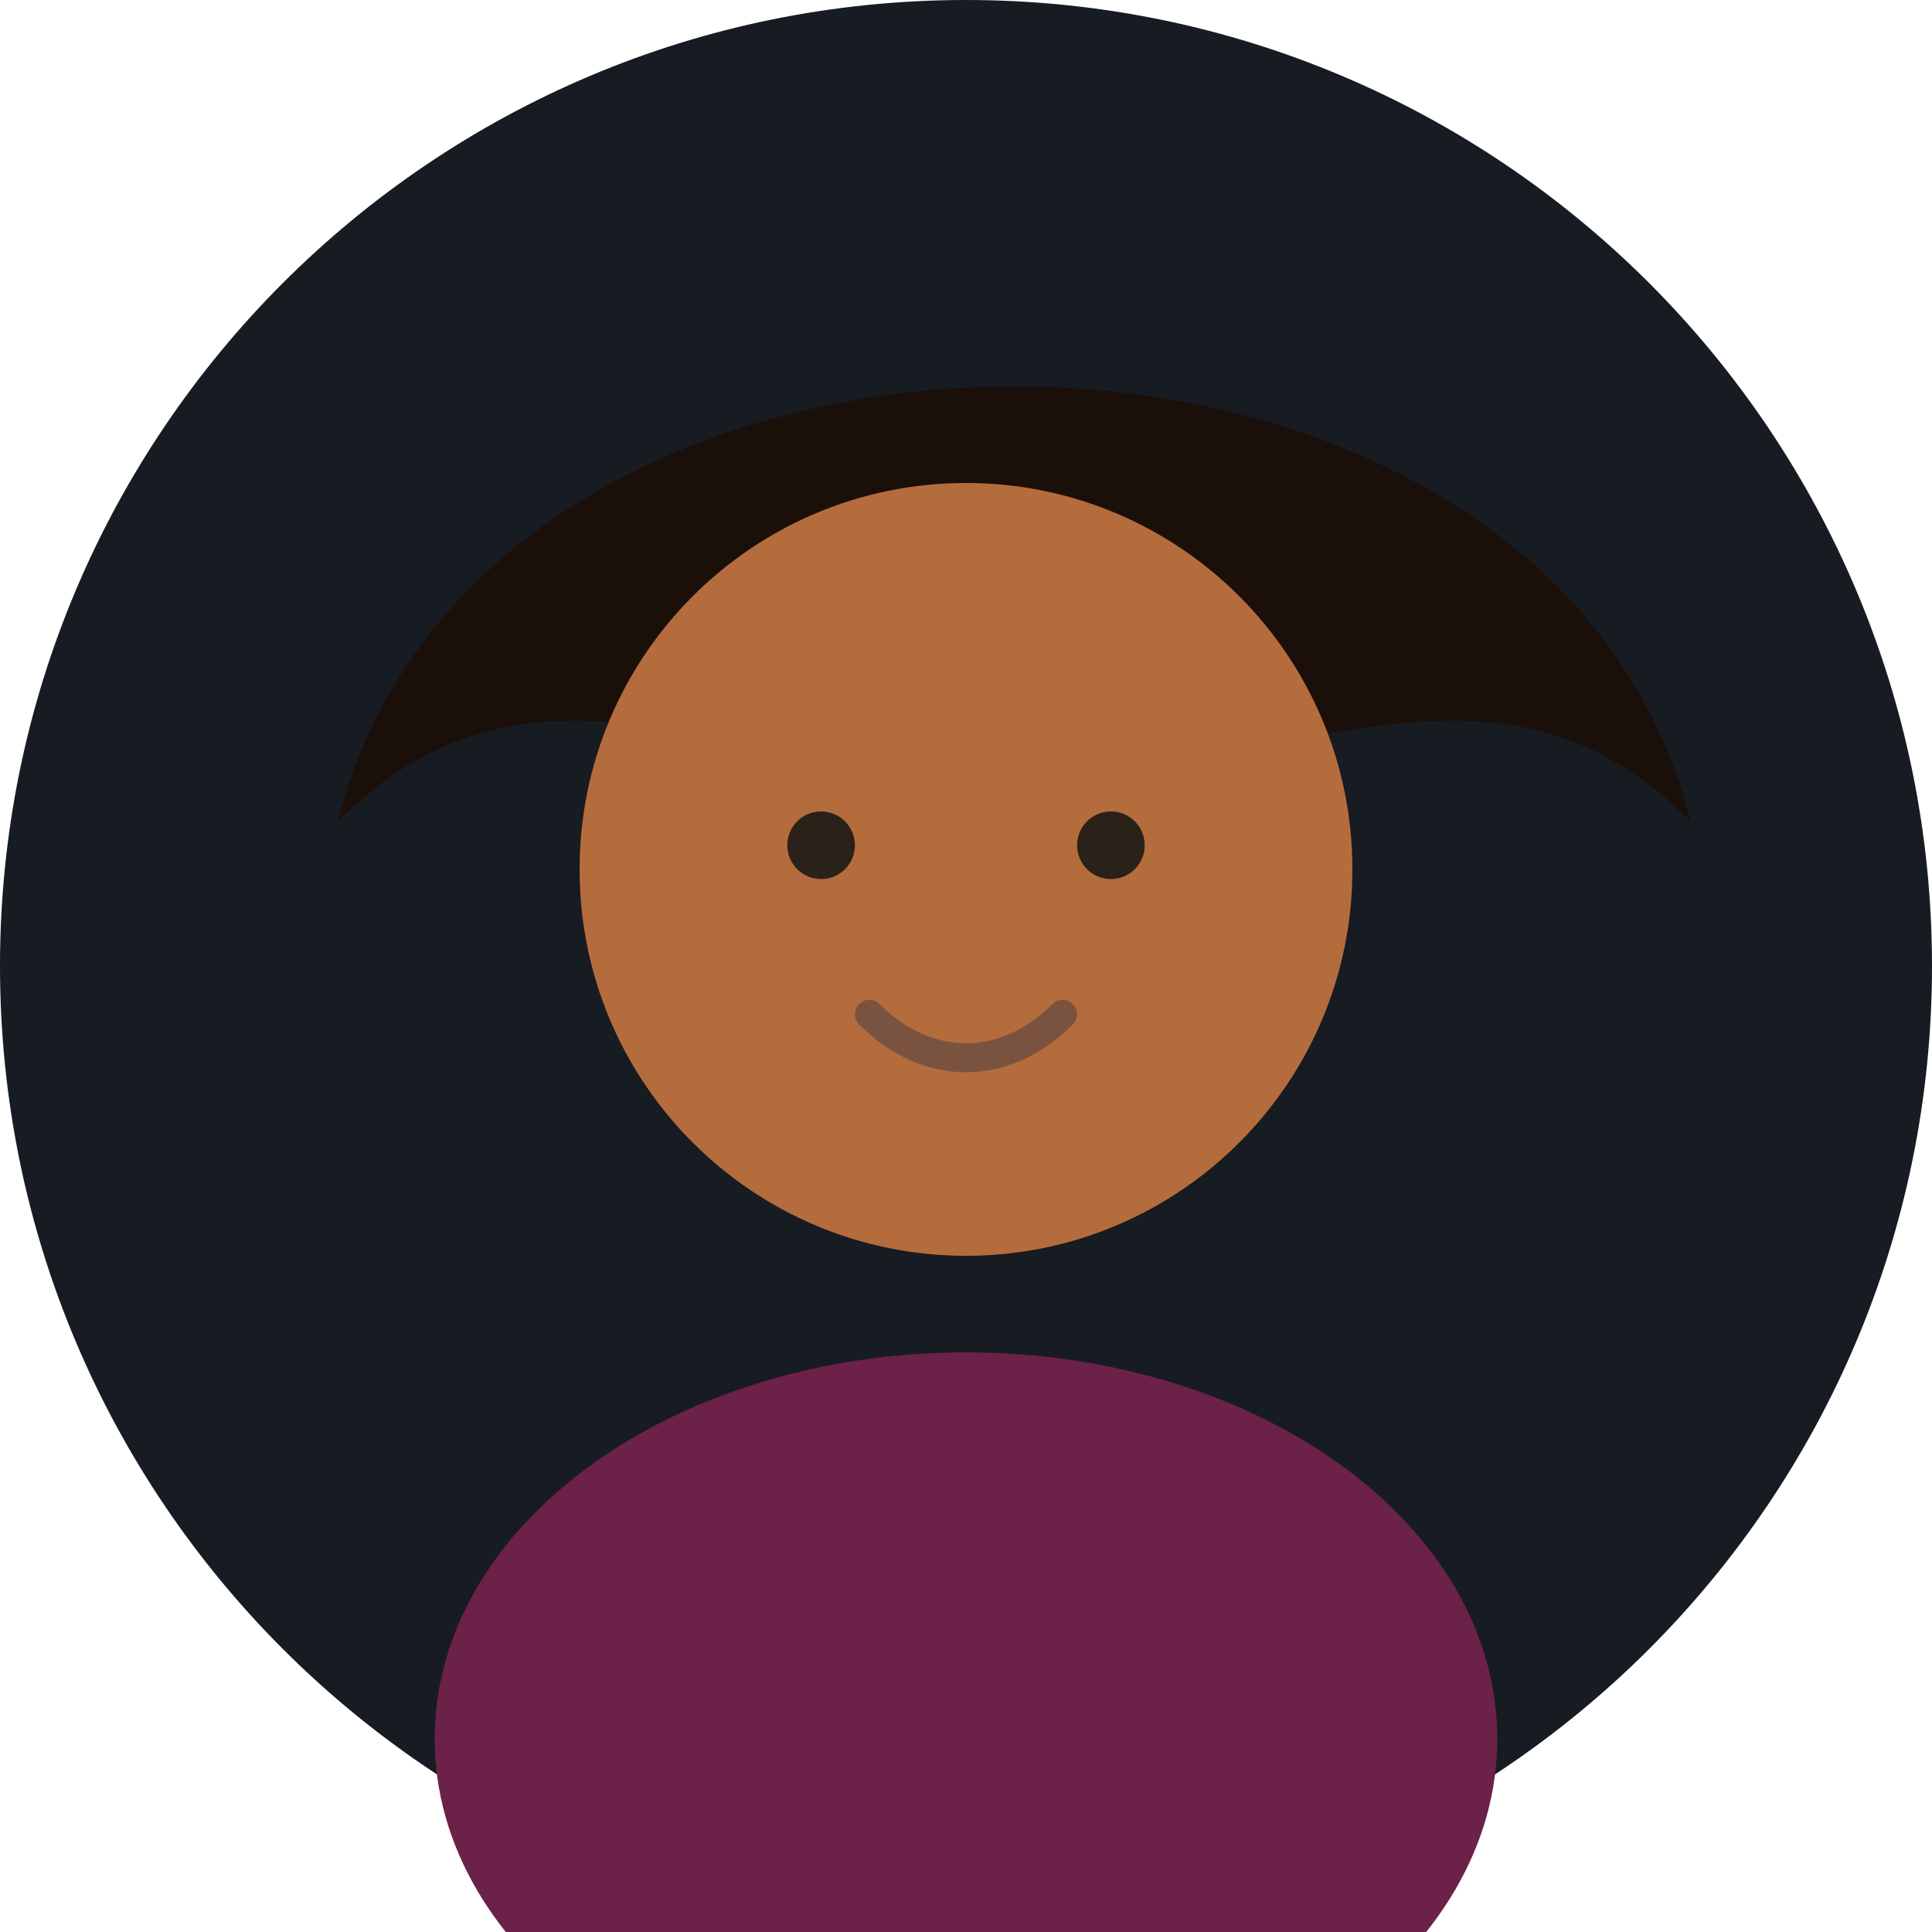
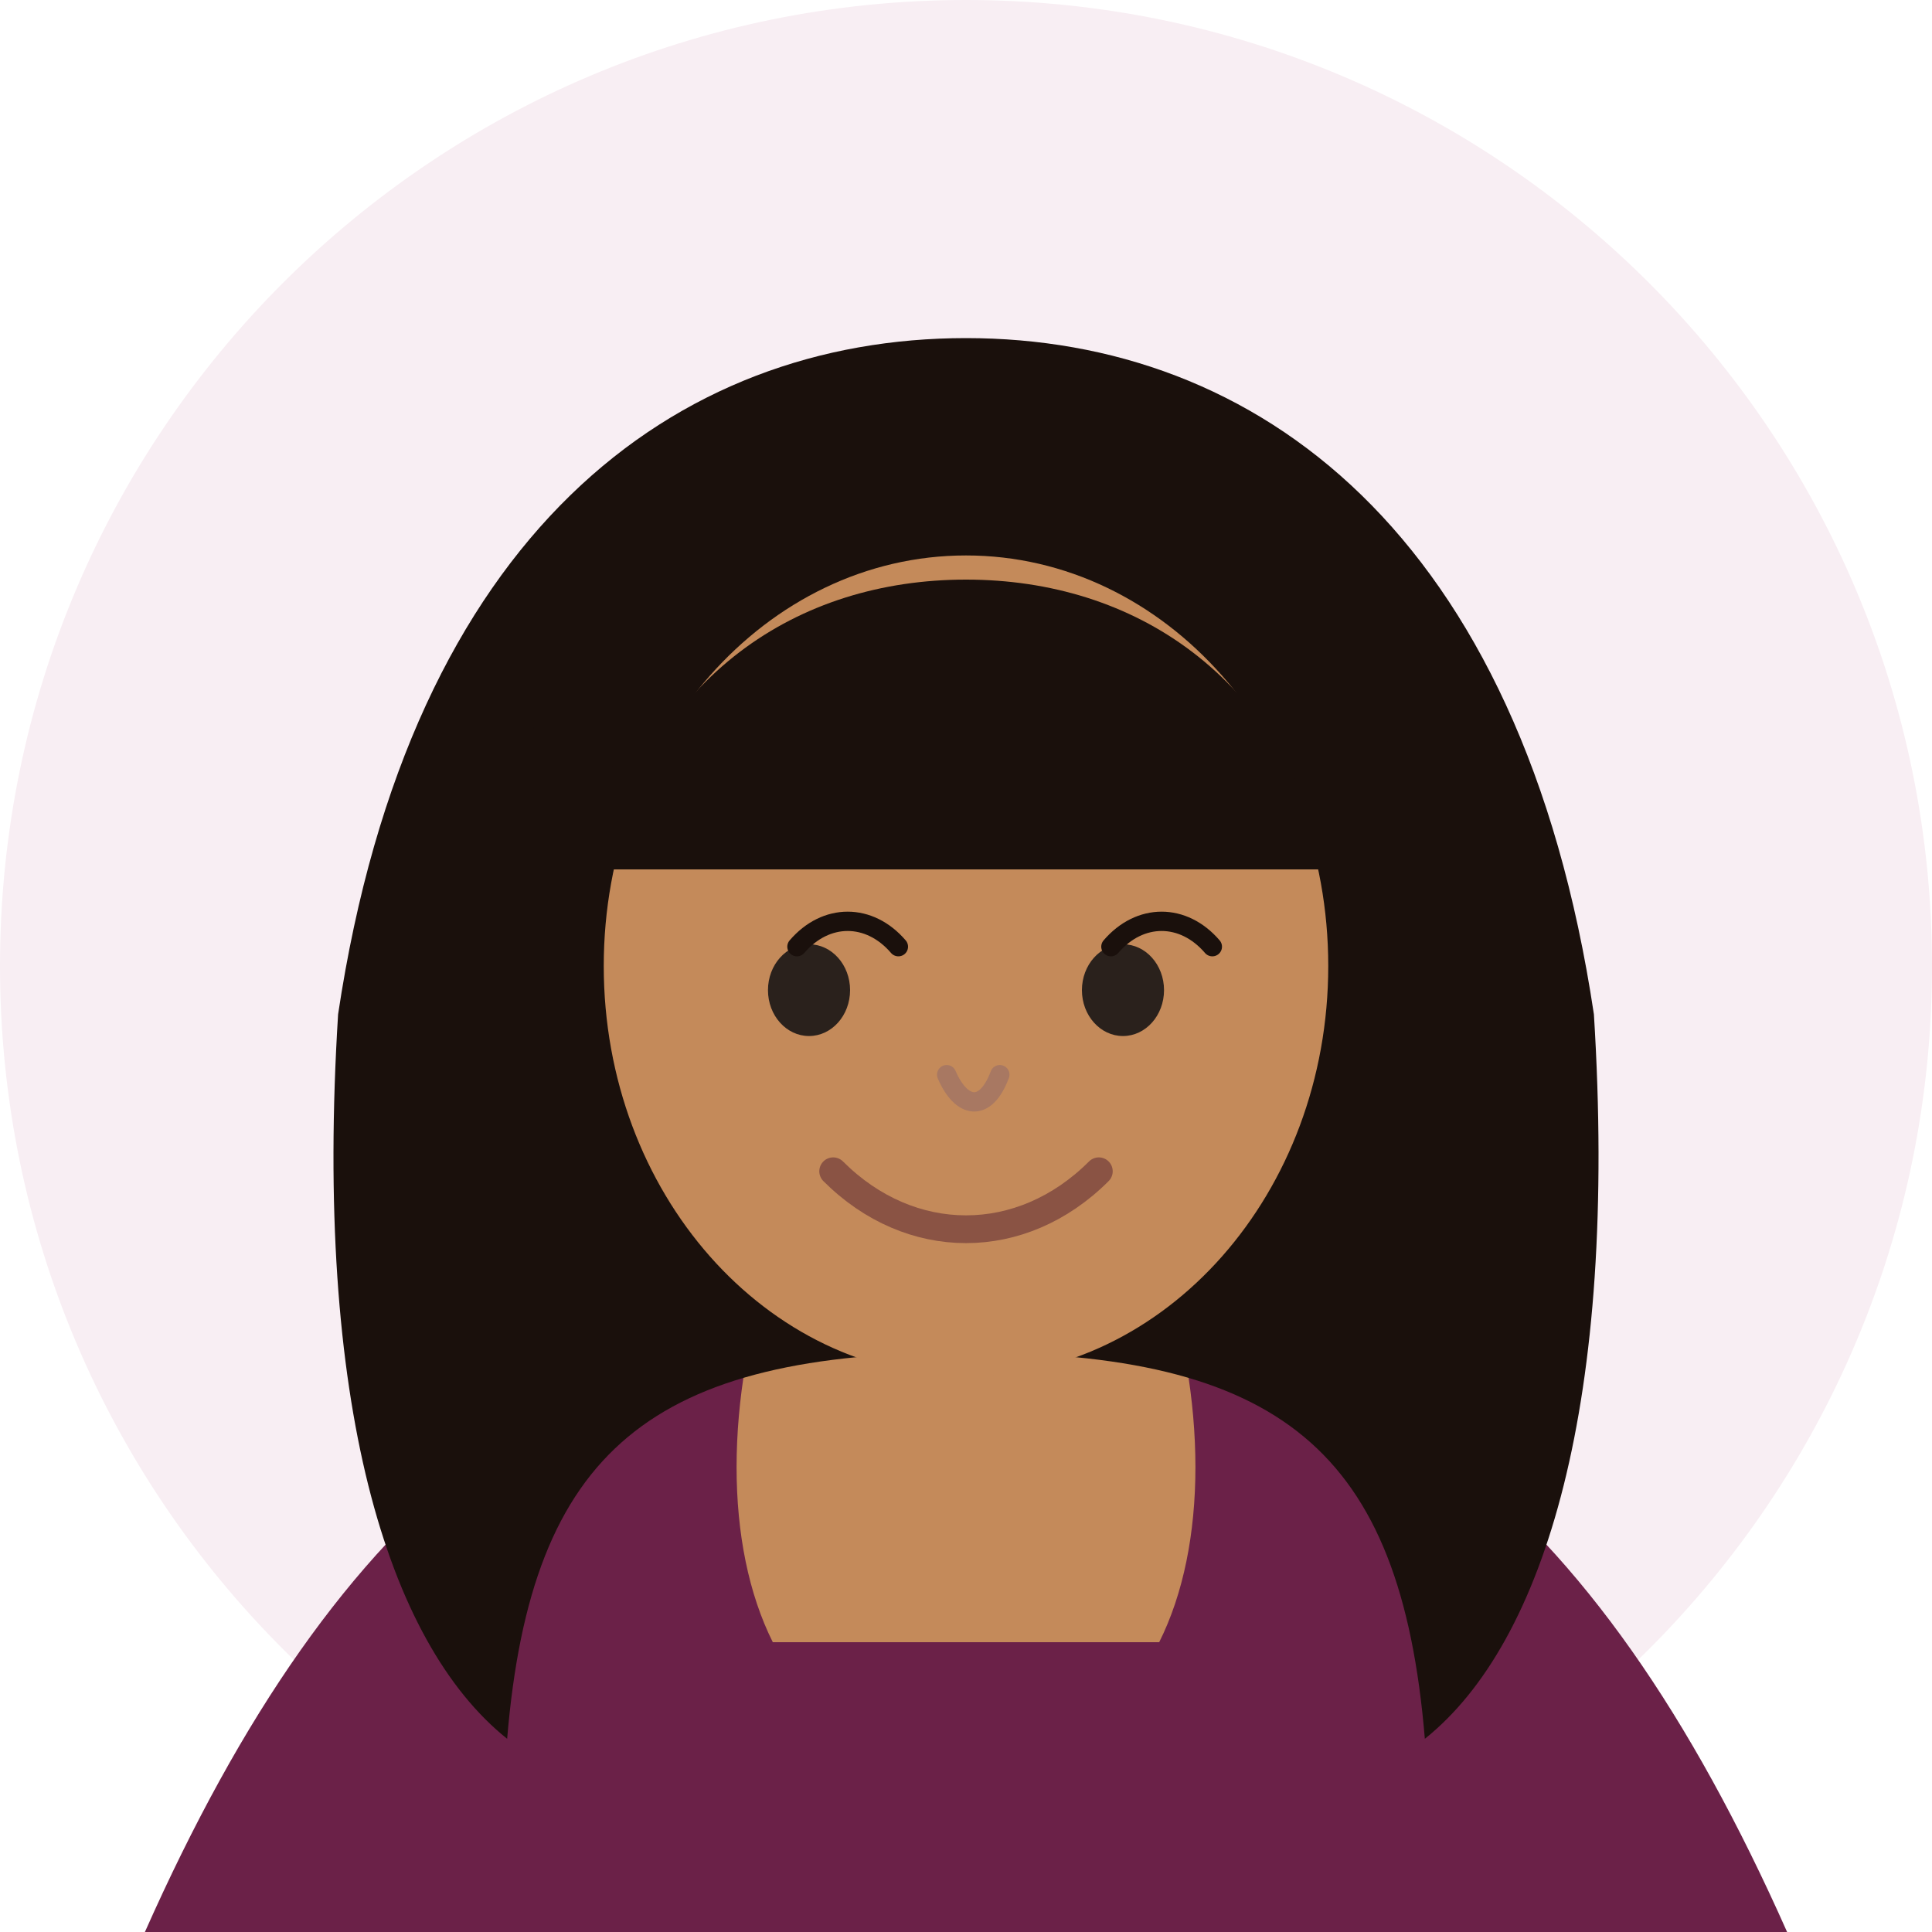
<svg xmlns="http://www.w3.org/2000/svg" viewBox="0 0 80 80">
-   <rect width="80" height="80" rx="40" fill="#171b22" />
-   <path d="M14 34c6-24 50-24 56 0-8-8-16-2-28-2s-20-6-28 2z" fill="#1b0f0a" />
-   <circle cx="40" cy="36" r="16" fill="#b56c3c" />
-   <ellipse cx="40" cy="72" rx="22" ry="16" fill="#6b2148" />
-   <circle cx="34" cy="35" r="1.4" fill="#2a2118" />
-   <circle cx="46" cy="35" r="1.4" fill="#2a2118" />
-   <path d="M36 42c2.4 2.4 5.6 2.4 8 0" fill="none" stroke="#7a5340" stroke-width="1.2" stroke-linecap="round" />
+   <circle cx="40" cy="40" r="40" fill="#f8eef3" />
+   <path d="M6 80c8-18 18-26 34-26s26 8 34 26" fill="#6b2148" />
+   <path d="M32 52h16c2 6 2 12 0 16H32c-2-4-2-10 0-16z" fill="#c48a5a" />
+   <path d="M14 42c3-20 14-28 26-28s23 8 26 28c1 16-2 26-7 30-1-12-6-16-19-16s-18 4-19 16c-5-4-8-14-7-30z" fill="#1a100c" />
+   <path d="M22 30c5 7 12 9 18 9s13-2 18-9c-5 3-10 4-18 4s-13-1-18-4z" fill="#1a100c" />
+   <ellipse cx="40" cy="40" rx="15" ry="17" fill="#c48a5a" />
+   <path d="M25 36c2-8 8-12 15-12s13 4 15 12" fill="#1a100c" />
+   <ellipse cx="33.5" cy="41" rx="1.7" ry="1.9" fill="#2a211c" />
+   <ellipse cx="46.5" cy="41" rx="1.7" ry="1.9" fill="#2a211c" />
+   <path d="M33 39.2c1.2-1.4 3-1.4 4.2 0" fill="none" stroke="#1a100c" stroke-width="0.8" stroke-linecap="round" />
+   <path d="M46 39.2c1.2-1.4 3-1.4 4.2 0" fill="none" stroke="#1a100c" stroke-width="0.8" stroke-linecap="round" />
+   <path d="M39.2 44.5c.6 1.4 1.6 1.6 2.2 0" fill="none" stroke="#a87862" stroke-width="0.8" stroke-linecap="round" />
+   <path d="M34.5 48.5c3.2 3.2 7.8 3.2 11 0" fill="none" stroke="#8a5344" stroke-width="1.15" stroke-linecap="round" />
</svg>
